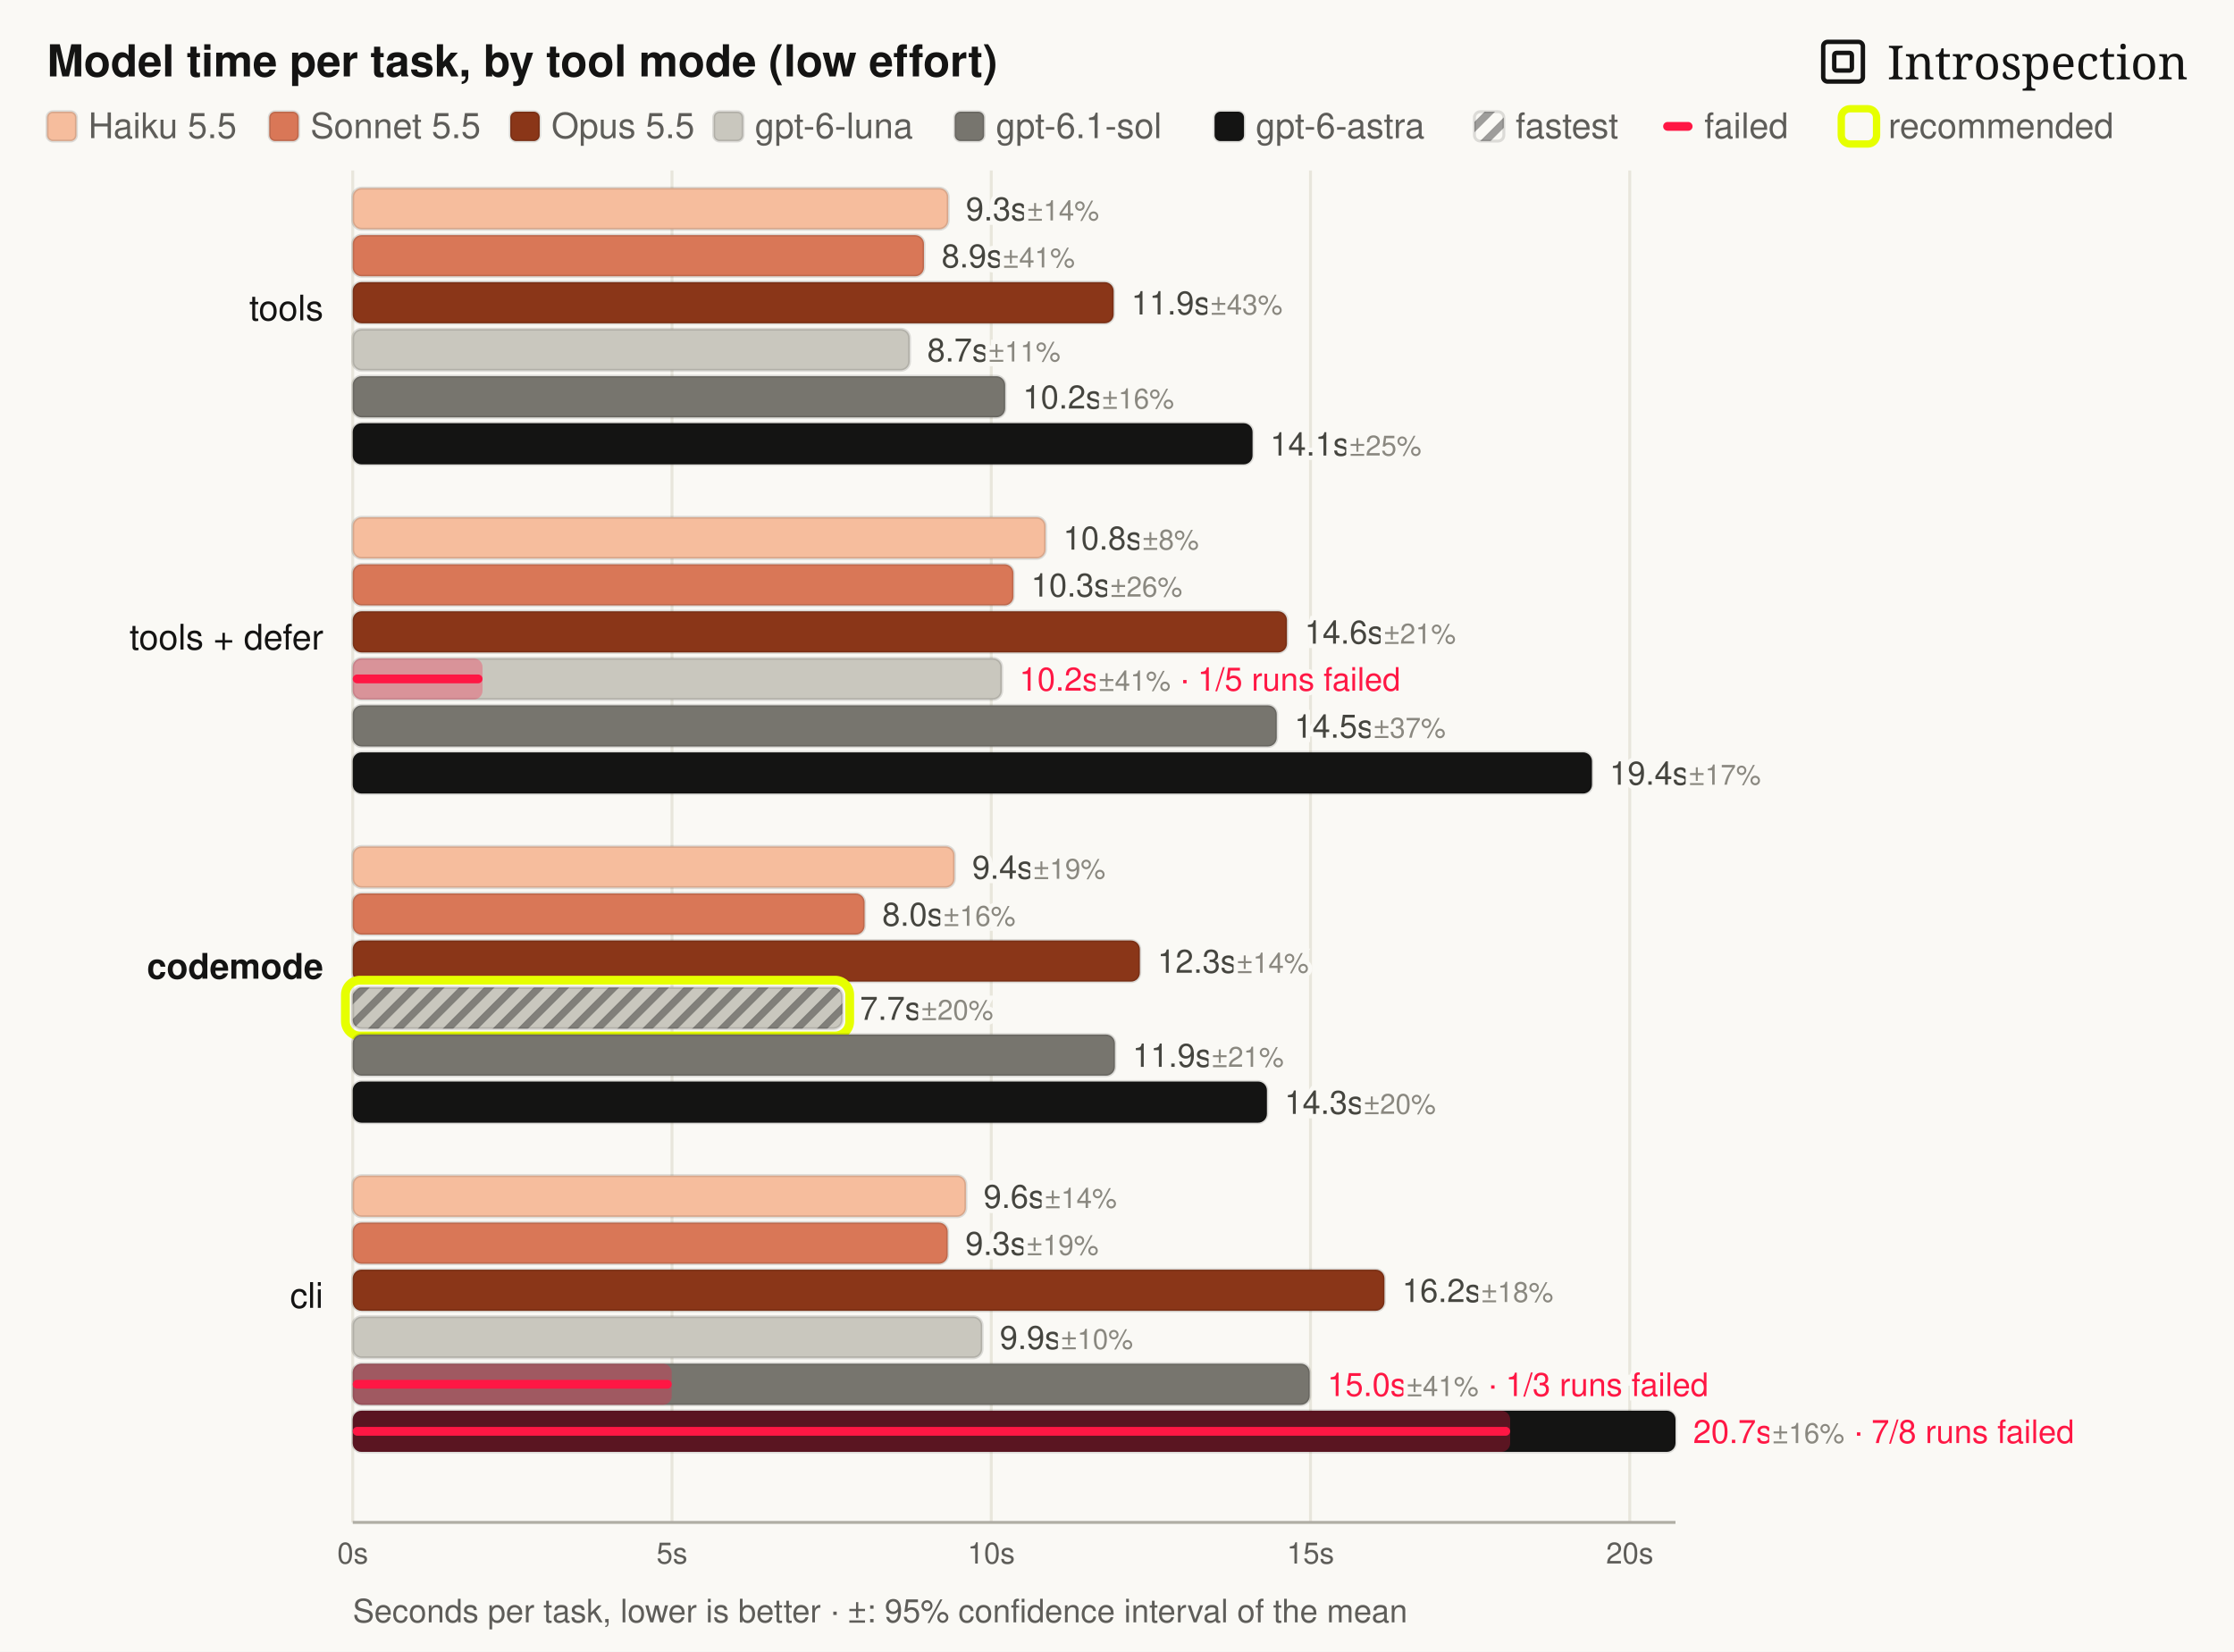
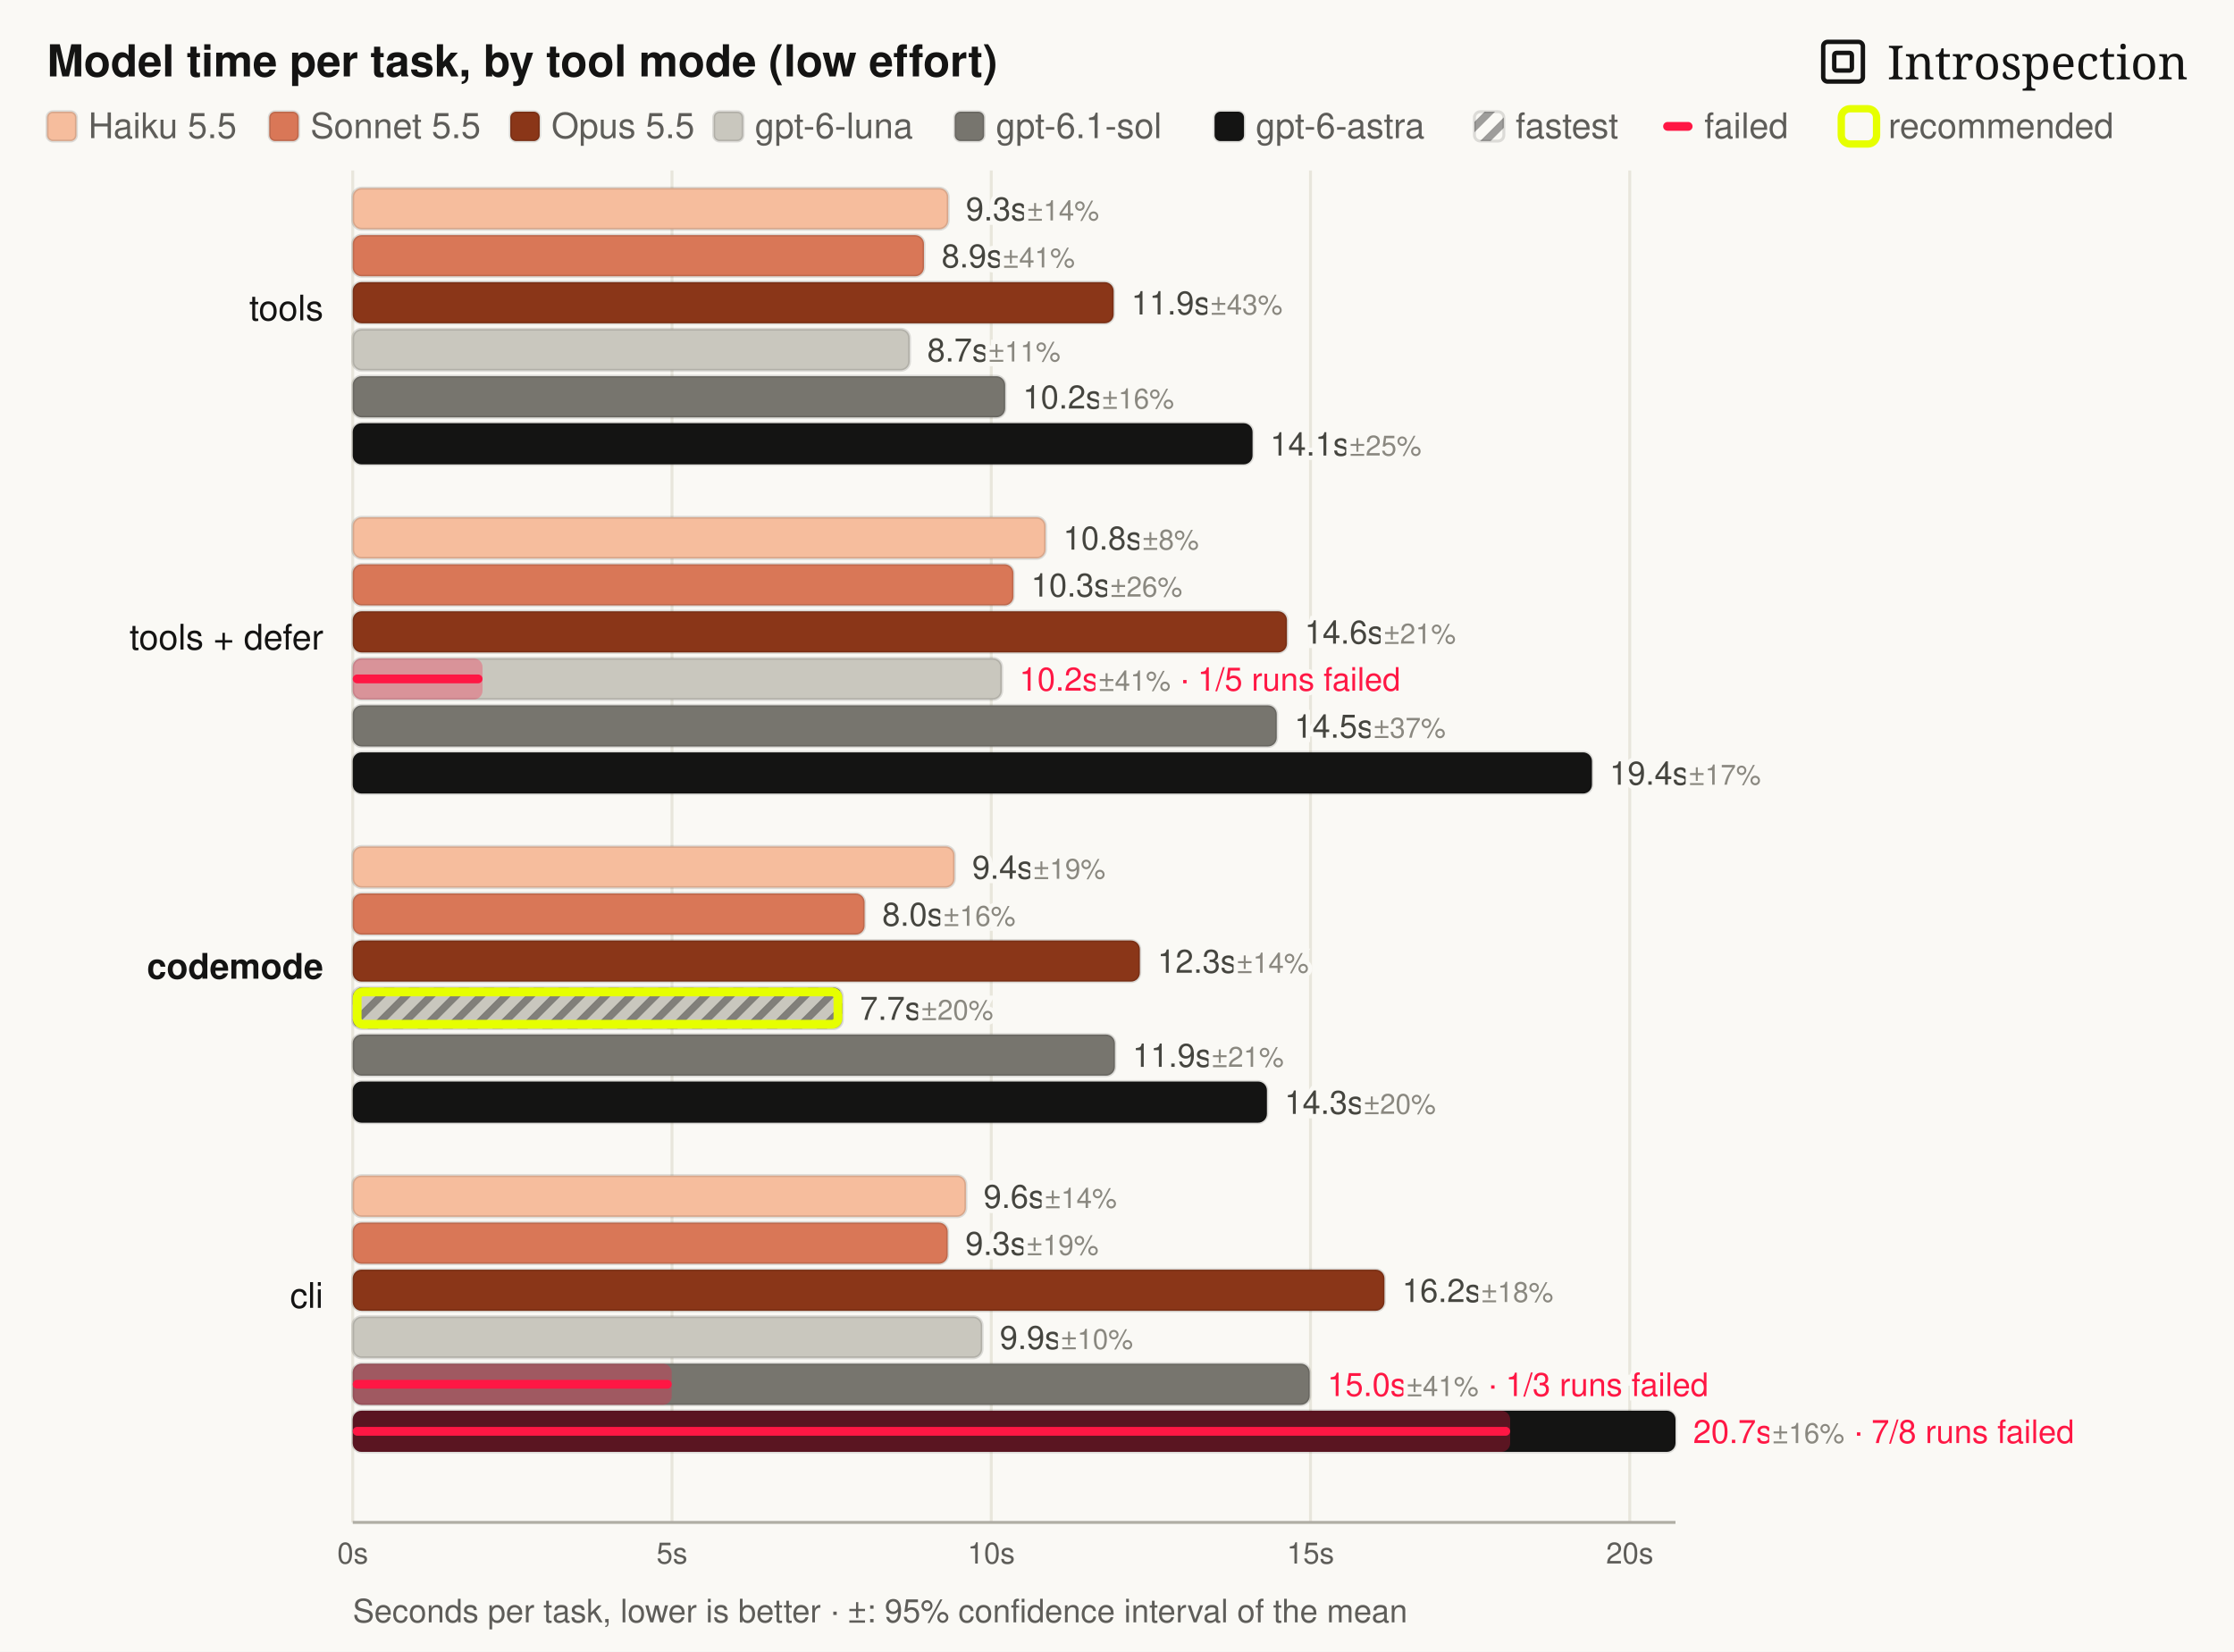
<svg xmlns="http://www.w3.org/2000/svg" width="760" height="562" viewBox="0 0 760 562" font-family="-apple-system, Segoe UI, Helvetica, Arial, sans-serif">
  <defs>
    <pattern id="win-light" patternUnits="userSpaceOnUse" width="6" height="6" patternTransform="rotate(45)">
      <rect width="2.5" height="6" fill="#141413" opacity="0.4" />
    </pattern>
    <pattern id="win-dark" patternUnits="userSpaceOnUse" width="6" height="6" patternTransform="rotate(45)">
      <rect width="2.5" height="6" fill="#ffffff" opacity="0.6" />
    </pattern>
  </defs>
  <rect width="760" height="562" fill="#faf9f5" />
  <text x="16" y="26" font-size="15" font-weight="600" fill="#141413">Model time per task, by tool mode (low effort)</text>
  <g transform="translate(618 12) scale(0.75)" fill="none" stroke="#141413" stroke-width="2" stroke-linecap="round" stroke-linejoin="round">
    <rect x="3" y="3" width="18" height="18" rx="2" />
    <rect x="8" y="8" width="8" height="8" rx="1" />
  </g>
  <text x="642" y="27" font-size="16" font-family="Georgia, serif" fill="#141413">Introspection</text>
  <rect x="16" y="38" width="10" height="10" rx="2" fill="#f6bd9d" stroke="#0000001f" />
  <text x="30" y="47" font-size="12" fill="#5e5d59">Haiku 5.5</text>
  <rect x="91.6" y="38" width="10" height="10" rx="2" fill="#d97757" stroke="#0000001f" />
  <text x="105.6" y="47" font-size="12" fill="#5e5d59">Sonnet 5.5</text>
  <rect x="173.6" y="38" width="10" height="10" rx="2" fill="#8a3618" stroke="#0000001f" />
  <text x="187.6" y="47" font-size="12" fill="#5e5d59">Opus 5.5</text>
  <rect x="242.8" y="38" width="10" height="10" rx="2" fill="#c9c7be" stroke="#0000001f" />
  <text x="256.8" y="47" font-size="12" fill="#5e5d59">gpt-6-luna</text>
  <rect x="324.8" y="38" width="10" height="10" rx="2" fill="#77756e" stroke="#0000001f" />
  <text x="338.8" y="47" font-size="12" fill="#5e5d59">gpt-6.1-sol</text>
  <rect x="413.2" y="38" width="10" height="10" rx="2" fill="#141413" stroke="#0000001f" />
  <text x="427.2" y="47" font-size="12" fill="#5e5d59">gpt-6-astra</text>
  <rect x="501.6" y="38" width="10" height="10" rx="2" fill="url(#win-light)" stroke="#0000001f" />
  <text x="515.6" y="47" font-size="12" fill="#5e5d59">fastest</text>
  <rect x="565.8" y="41.5" width="10" height="3" rx="1.5" fill="#ff1744" />
  <text x="579.8" y="47" font-size="12" fill="#5e5d59">failed</text>
  <rect x="626.4" y="37" width="12" height="12" rx="3" fill="none" stroke="#e6ff00" stroke-width="2.5" />
  <text x="642.4" y="47" font-size="12" fill="#5e5d59">recommended</text>
  <line x1="120" y1="58" x2="120" y2="518" stroke="#e8e6dc" />
  <text x="120" y="532" font-size="10" text-anchor="middle" fill="#5e5d59">0s</text>
  <line x1="228.61" y1="58" x2="228.61" y2="518" stroke="#e8e6dc" />
  <text x="228.61" y="532" font-size="10" text-anchor="middle" fill="#5e5d59">5s</text>
  <line x1="337.219" y1="58" x2="337.219" y2="518" stroke="#e8e6dc" />
  <text x="337.219" y="532" font-size="10" text-anchor="middle" fill="#5e5d59">10s</text>
  <line x1="445.829" y1="58" x2="445.829" y2="518" stroke="#e8e6dc" />
  <text x="445.829" y="532" font-size="10" text-anchor="middle" fill="#5e5d59">15s</text>
  <line x1="554.439" y1="58" x2="554.439" y2="518" stroke="#e8e6dc" />
  <text x="554.439" y="532" font-size="10" text-anchor="middle" fill="#5e5d59">20s</text>
  <line x1="120" y1="518" x2="570" y2="518" stroke="#b0aea5" />
  <text x="110" y="109" font-size="12" text-anchor="end" fill="#141413" font-weight="400">tools</text>
  <rect x="120" y="64" width="202.575" height="14" rx="3" fill="#f6bd9d" stroke="#0000001f" data-href="https://artificialanalysis.ai/models/claude-haiku-5-5" />
  <text x="328.575" y="75" font-size="11" stroke="#faf9f5" stroke-width="3" paint-order="stroke" fill="#45453f">9.3s<tspan font-size="9.5" fill="#8a8880"> ±14%</tspan>
  </text>
  <rect x="120" y="80" width="194.332" height="14" rx="3" fill="#d97757" stroke="#0000001f" data-href="https://artificialanalysis.ai/models/claude-sonnet-5-5" />
  <text x="320.332" y="91" font-size="11" stroke="#faf9f5" stroke-width="3" paint-order="stroke" fill="#45453f">8.9s<tspan font-size="9.5" fill="#8a8880"> ±41%</tspan>
  </text>
  <rect x="120" y="96" width="258.86" height="14" rx="3" fill="#8a3618" stroke="#0000001f" data-href="https://artificialanalysis.ai/models/claude-opus-5-5" />
  <text x="384.86" y="107" font-size="11" stroke="#faf9f5" stroke-width="3" paint-order="stroke" fill="#45453f">11.9s<tspan font-size="9.5" fill="#8a8880"> ±43%</tspan>
  </text>
  <rect x="120" y="112" width="189.437" height="14" rx="3" fill="#c9c7be" stroke="#0000001f" data-href="https://artificialanalysis.ai/models/gpt-6-luna" />
  <text x="315.437" y="123" font-size="11" stroke="#faf9f5" stroke-width="3" paint-order="stroke" fill="#45453f">8.7s<tspan font-size="9.5" fill="#8a8880"> ±11%</tspan>
  </text>
  <rect x="120" y="128" width="221.955" height="14" rx="3" fill="#77756e" stroke="#0000001f" data-href="https://artificialanalysis.ai/models/gpt-6-1-sol" />
  <text x="347.955" y="139" font-size="11" stroke="#faf9f5" stroke-width="3" paint-order="stroke" fill="#45453f">10.2s<tspan font-size="9.5" fill="#8a8880"> ±16%</tspan>
  </text>
  <rect x="120" y="144" width="306.106" height="14" rx="3" fill="#141413" stroke="#0000001f" data-href="https://artificialanalysis.ai/models/gpt-6-astra" />
  <text x="432.106" y="155" font-size="11" stroke="#faf9f5" stroke-width="3" paint-order="stroke" fill="#45453f">14.1s<tspan font-size="9.5" fill="#8a8880"> ±25%</tspan>
  </text>
  <text x="110" y="221" font-size="12" text-anchor="end" fill="#141413" font-weight="400">tools + defer</text>
  <rect x="120" y="176" width="235.679" height="14" rx="3" fill="#f6bd9d" stroke="#0000001f" data-href="https://artificialanalysis.ai/models/claude-haiku-5-5" />
  <text x="361.679" y="187" font-size="11" stroke="#faf9f5" stroke-width="3" paint-order="stroke" fill="#45453f">10.8s<tspan font-size="9.5" fill="#8a8880"> ±8%</tspan>
  </text>
  <rect x="120" y="192" width="224.764" height="14" rx="3" fill="#d97757" stroke="#0000001f" data-href="https://artificialanalysis.ai/models/claude-sonnet-5-5" />
  <text x="350.764" y="203" font-size="11" stroke="#faf9f5" stroke-width="3" paint-order="stroke" fill="#45453f">10.3s<tspan font-size="9.5" fill="#8a8880"> ±26%</tspan>
  </text>
  <rect x="120" y="208" width="317.814" height="14" rx="3" fill="#8a3618" stroke="#0000001f" data-href="https://artificialanalysis.ai/models/claude-opus-5-5" />
  <text x="443.814" y="219" font-size="11" stroke="#faf9f5" stroke-width="3" paint-order="stroke" fill="#45453f">14.6s<tspan font-size="9.5" fill="#8a8880"> ±21%</tspan>
  </text>
  <rect x="120" y="224" width="220.786" height="14" rx="3" fill="#c9c7be" stroke="#0000001f" data-href="https://artificialanalysis.ai/models/gpt-6-luna" />
  <rect x="120" y="224" width="44.157" height="14" rx="3" fill="#ff1744" opacity="0.3" pointer-events="none" />
  <rect x="120" y="229.5" width="44.157" height="3" rx="1.5" fill="#ff1744" pointer-events="none" />
  <text x="346.786" y="235" font-size="11" stroke="#faf9f5" stroke-width="3" paint-order="stroke" fill="#ff1744">10.2s<tspan font-size="9.5" fill="#8a8880"> ±41%</tspan> · 1/5 runs failed</text>
  <rect x="120" y="240" width="314.346" height="14" rx="3" fill="#77756e" stroke="#0000001f" data-href="https://artificialanalysis.ai/models/gpt-6-1-sol" />
  <text x="440.346" y="251" font-size="11" stroke="#faf9f5" stroke-width="3" paint-order="stroke" fill="#45453f">14.5s<tspan font-size="9.5" fill="#8a8880"> ±37%</tspan>
  </text>
  <rect x="120" y="256" width="421.572" height="14" rx="3" fill="#141413" stroke="#0000001f" data-href="https://artificialanalysis.ai/models/gpt-6-astra" />
  <text x="547.572" y="267" font-size="11" stroke="#faf9f5" stroke-width="3" paint-order="stroke" fill="#45453f">19.4s<tspan font-size="9.5" fill="#8a8880"> ±17%</tspan>
  </text>
  <text x="110" y="333" font-size="12" text-anchor="end" fill="#141413" font-weight="600">codemode</text>
  <rect x="120" y="288" width="204.716" height="14" rx="3" fill="#f6bd9d" stroke="#0000001f" data-href="https://artificialanalysis.ai/models/claude-haiku-5-5" />
  <text x="330.716" y="299" font-size="11" stroke="#faf9f5" stroke-width="3" paint-order="stroke" fill="#45453f">9.4s<tspan font-size="9.5" fill="#8a8880"> ±19%</tspan>
  </text>
  <rect x="120" y="304" width="174.13" height="14" rx="3" fill="#d97757" stroke="#0000001f" data-href="https://artificialanalysis.ai/models/claude-sonnet-5-5" />
  <text x="300.13" y="315" font-size="11" stroke="#faf9f5" stroke-width="3" paint-order="stroke" fill="#45453f">8.0s<tspan font-size="9.5" fill="#8a8880"> ±16%</tspan>
  </text>
  <rect x="120" y="320" width="267.774" height="14" rx="3" fill="#8a3618" stroke="#0000001f" data-href="https://artificialanalysis.ai/models/claude-opus-5-5" />
  <text x="393.774" y="331" font-size="11" stroke="#faf9f5" stroke-width="3" paint-order="stroke" fill="#45453f">12.3s<tspan font-size="9.5" fill="#8a8880"> ±14%</tspan>
  </text>
  <rect x="120" y="336" width="166.56" height="14" rx="3" fill="#c9c7be" stroke="#0000001f" data-href="https://artificialanalysis.ai/models/gpt-6-luna" />
  <rect x="120" y="336" width="166.56" height="14" rx="3" fill="url(#win-light)" pointer-events="none" />
-   <rect x="117.5" y="333.5" width="171.56" height="19" rx="5" fill="none" stroke="#e6ff00" stroke-width="3" pointer-events="none" />
+   <rect x="121.5" y="337.5" width="163.56" height="11" rx="2" fill="none" stroke="#e6ff00" stroke-width="3" pointer-events="none" />
  <text x="292.56" y="347" font-size="11" stroke="#faf9f5" stroke-width="3" paint-order="stroke" fill="#45453f">7.7s<tspan font-size="9.5" fill="#8a8880"> ±20%</tspan>
  </text>
  <rect x="120" y="352" width="259.28" height="14" rx="3" fill="#77756e" stroke="#0000001f" data-href="https://artificialanalysis.ai/models/gpt-6-1-sol" />
  <text x="385.28" y="363" font-size="11" stroke="#faf9f5" stroke-width="3" paint-order="stroke" fill="#45453f">11.9s<tspan font-size="9.5" fill="#8a8880"> ±21%</tspan>
  </text>
  <rect x="120" y="368" width="311" height="14" rx="3" fill="#141413" stroke="#0000001f" data-href="https://artificialanalysis.ai/models/gpt-6-astra" />
  <text x="437" y="379" font-size="11" stroke="#faf9f5" stroke-width="3" paint-order="stroke" fill="#45453f">14.3s<tspan font-size="9.5" fill="#8a8880"> ±20%</tspan>
  </text>
  <text x="110" y="445" font-size="12" text-anchor="end" fill="#141413" font-weight="400">cli</text>
  <rect x="120" y="400" width="208.592" height="14" rx="3" fill="#f6bd9d" stroke="#0000001f" data-href="https://artificialanalysis.ai/models/claude-haiku-5-5" />
  <text x="334.592" y="411" font-size="11" stroke="#faf9f5" stroke-width="3" paint-order="stroke" fill="#45453f">9.6s<tspan font-size="9.5" fill="#8a8880"> ±14%</tspan>
  </text>
  <rect x="120" y="416" width="202.405" height="14" rx="3" fill="#d97757" stroke="#0000001f" data-href="https://artificialanalysis.ai/models/claude-sonnet-5-5" />
  <text x="328.405" y="427" font-size="11" stroke="#faf9f5" stroke-width="3" paint-order="stroke" fill="#45453f">9.3s<tspan font-size="9.5" fill="#8a8880"> ±19%</tspan>
  </text>
  <rect x="120" y="432" width="350.99" height="14" rx="3" fill="#8a3618" stroke="#0000001f" data-href="https://artificialanalysis.ai/models/claude-opus-5-5" />
  <text x="476.99" y="443" font-size="11" stroke="#faf9f5" stroke-width="3" paint-order="stroke" fill="#45453f">16.2s<tspan font-size="9.5" fill="#8a8880"> ±18%</tspan>
  </text>
  <rect x="120" y="448" width="214.113" height="14" rx="3" fill="#c9c7be" stroke="#0000001f" data-href="https://artificialanalysis.ai/models/gpt-6-luna" />
  <text x="340.113" y="459" font-size="11" stroke="#faf9f5" stroke-width="3" paint-order="stroke" fill="#45453f">9.9s<tspan font-size="9.5" fill="#8a8880"> ±10%</tspan>
  </text>
  <rect x="120" y="464" width="325.554" height="14" rx="3" fill="#77756e" stroke="#0000001f" data-href="https://artificialanalysis.ai/models/gpt-6-1-sol" />
  <rect x="120" y="464" width="108.518" height="14" rx="3" fill="#ff1744" opacity="0.3" pointer-events="none" />
  <rect x="120" y="469.5" width="108.518" height="3" rx="1.5" fill="#ff1744" pointer-events="none" />
  <text x="451.554" y="475" font-size="11" stroke="#faf9f5" stroke-width="3" paint-order="stroke" fill="#ff1744">15.0s<tspan font-size="9.5" fill="#8a8880"> ±41%</tspan> · 1/3 runs failed</text>
  <rect x="120" y="480" width="450" height="14" rx="3" fill="#141413" stroke="#0000001f" data-href="https://artificialanalysis.ai/models/gpt-6-astra" />
  <rect x="120" y="480" width="393.75" height="14" rx="3" fill="#ff1744" opacity="0.3" pointer-events="none" />
  <rect x="120" y="485.5" width="393.75" height="3" rx="1.5" fill="#ff1744" pointer-events="none" />
  <text x="576" y="491" font-size="11" stroke="#faf9f5" stroke-width="3" paint-order="stroke" fill="#ff1744">20.7s<tspan font-size="9.5" fill="#8a8880"> ±16%</tspan> · 7/8 runs failed</text>
  <text x="120" y="552" font-size="11" fill="#5e5d59">Seconds per task, lower is better · ±: 95% confidence interval of the mean</text>
</svg>
